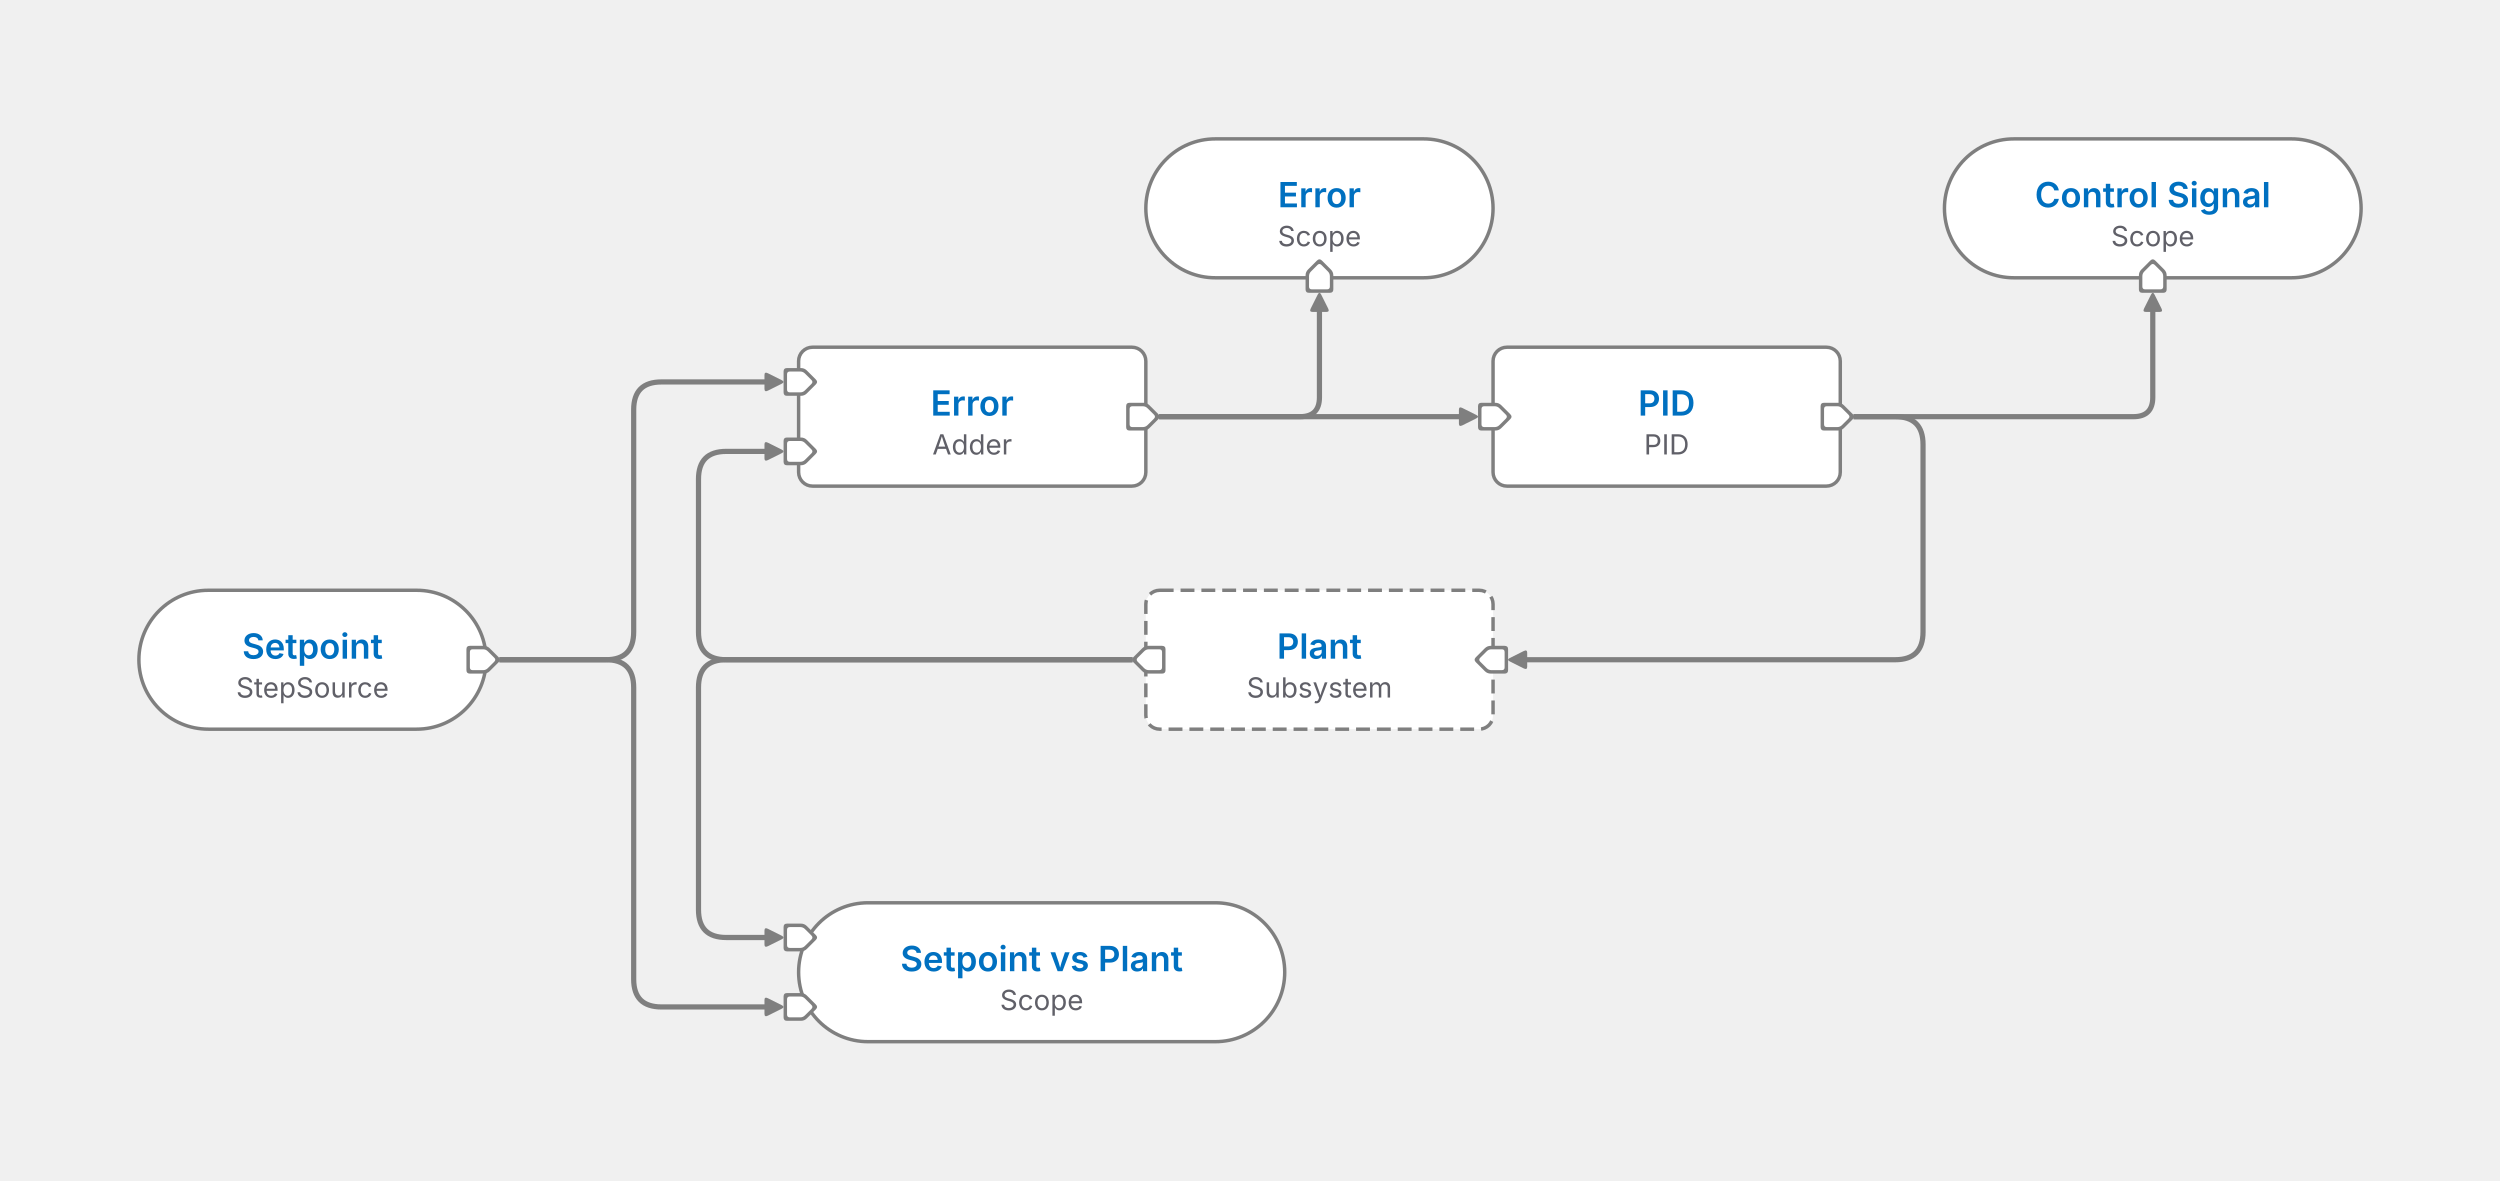
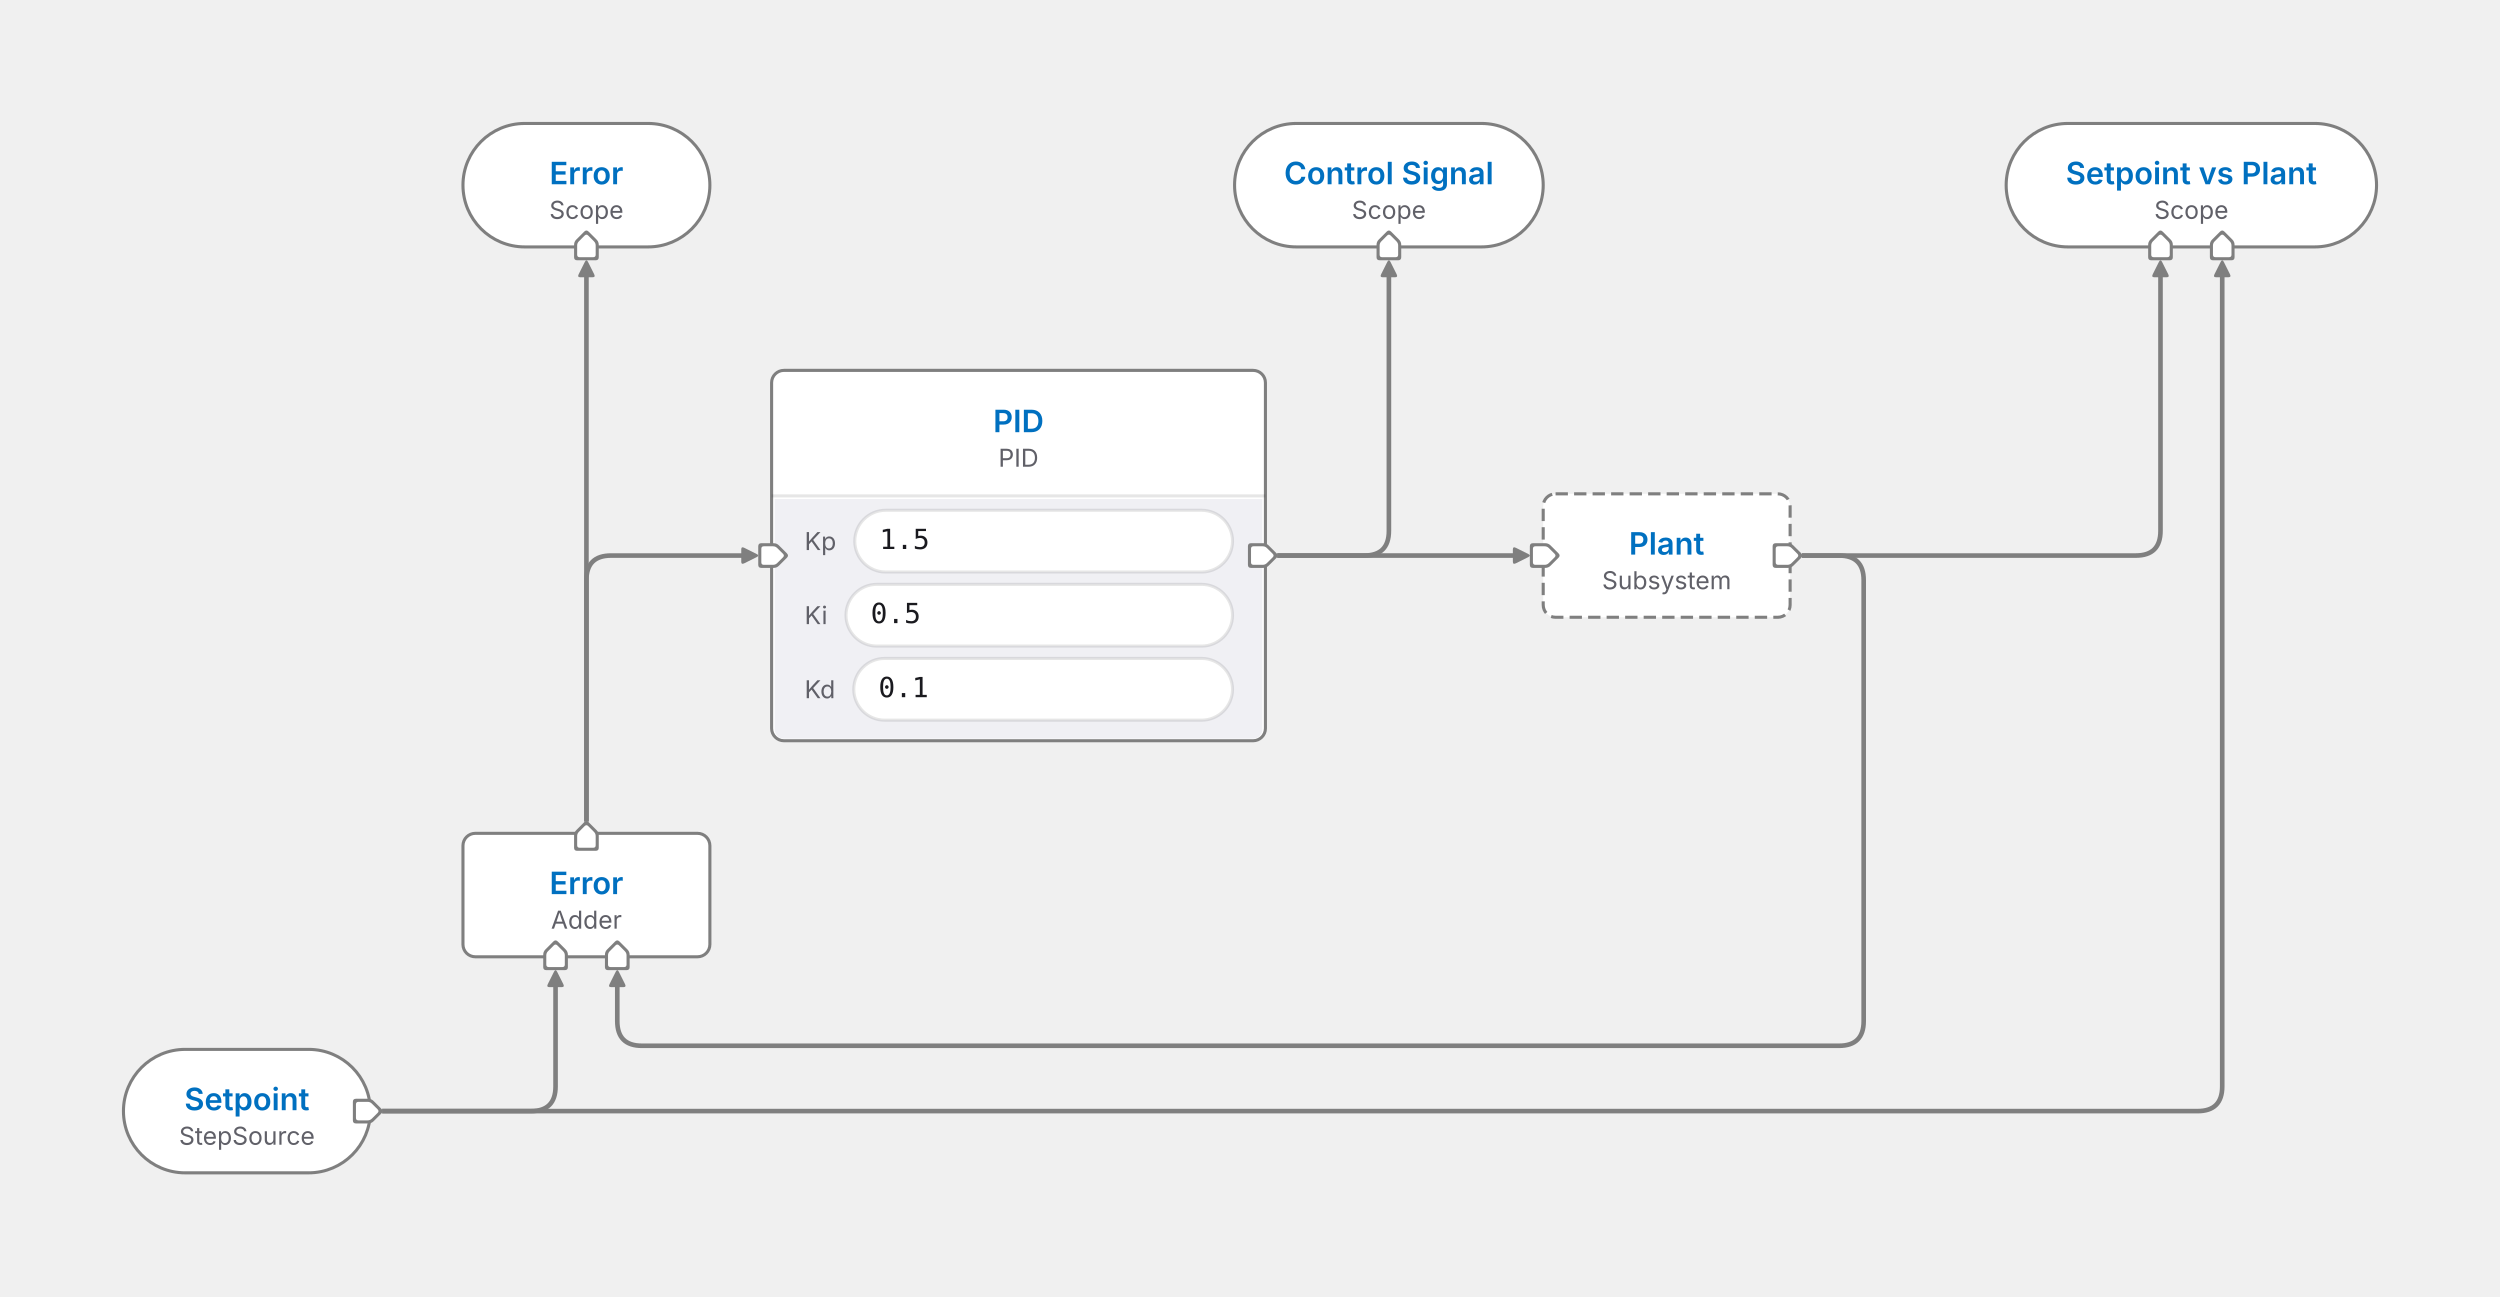
- <svg xmlns="http://www.w3.org/2000/svg" width="720" height="340" viewBox="510 180 720 340">
+ <svg xmlns="http://www.w3.org/2000/svg" width="810" height="420" viewBox="630 120 810 420">
  <g class="edges">
    <g class="edge">
-       <path d="M653.833 370L673.833 370L 684.5,370Q 692.5,370 692.5,362L 692.5,298Q 692.5,290 700.5,290L711.167 290L731.167 290" fill="none" stroke="#7F7F7F" stroke-width="1.5" />
-       <g transform="translate(731.1667, 290) rotate(0) translate(5, 0)">
+       <path d="M753.833 480L773.833 480L 802,480Q 810,480 810,472L810 458.833L810 438.833" fill="none" stroke="#7F7F7F" stroke-width="1.5" />
+       <g transform="translate(810, 438.8333) rotate(-90) translate(5, 0)">
        <path d="M -5 -2.5 L -1 -0.5 Q 0 0 -1 0.5 L -5 2.5 Q -6 3 -6 2 L -6 -2 Q -6 -3 -5 -2.5 Z" fill="#7F7F7F" />
      </g>
    </g>
    <g class="edge">
-       <path d="M843.833 300L863.833 300L887.5 300L887.5 300L911.167 300L931.167 300" fill="none" stroke="#7F7F7F" stroke-width="1.5" />
-       <g transform="translate(931.1667, 300) rotate(0) translate(5, 0)">
+       <path d="M820 386.167L820 366.167L 820,308Q 820,300 828,300L851.167 300L871.167 300" fill="none" stroke="#7F7F7F" stroke-width="1.5" />
+       <g transform="translate(871.1667, 300) rotate(0) translate(5, 0)">
        <path d="M -5 -2.5 L -1 -0.5 Q 0 0 -1 0.5 L -5 2.5 Q -6 3 -6 2 L -6 -2 Q -6 -3 -5 -2.5 Z" fill="#7F7F7F" />
      </g>
    </g>
    <g class="edge">
-       <path d="M843.833 300L863.833 300L 884.417,300Q 890,300 890,294.417L890 288.833L890 268.833" fill="none" stroke="#7F7F7F" stroke-width="1.5" />
-       <g transform="translate(890, 268.8333) rotate(-90) translate(5, 0)">
+       <path d="M820 386.167L820 366.167L820 297.5L820 297.5L820 228.833L820 208.833" fill="none" stroke="#7F7F7F" stroke-width="1.5" />
+       <g transform="translate(820, 208.8333) rotate(-90) translate(5, 0)">
        <path d="M -5 -2.5 L -1 -0.5 Q 0 0 -1 0.5 L -5 2.5 Q -6 3 -6 2 L -6 -2 Q -6 -3 -5 -2.5 Z" fill="#7F7F7F" />
      </g>
    </g>
    <g class="edge">
-       <path d="M1043.833 300L 1055.833,300Q 1063.833,300 1063.833,308L 1063.833,362Q 1063.833,370 1055.833,370L968.833 370L948.833 370" fill="none" stroke="#7F7F7F" stroke-width="1.5" />
-       <g transform="translate(948.8333, 370) rotate(180) translate(5, 0)">
+       <path d="M1043.833 300L1063.833 300L1082.5 300L1082.5 300L1101.167 300L1121.167 300" fill="none" stroke="#7F7F7F" stroke-width="1.5" />
+       <g transform="translate(1121.167, 300) rotate(0) translate(5, 0)">
        <path d="M -5 -2.5 L -1 -0.5 Q 0 0 -1 0.5 L -5 2.5 Q -6 3 -6 2 L -6 -2 Q -6 -3 -5 -2.5 Z" fill="#7F7F7F" />
      </g>
    </g>
    <g class="edge">
-       <path d="M836.167 370L816.167 370L 719.167,370Q 711.167,370 711.167,362L 711.167,318Q 711.167,310 719.167,310L731.167 310" fill="none" stroke="#7F7F7F" stroke-width="1.5" />
-       <g transform="translate(731.1667, 310) rotate(0) translate(5, 0)">
+       <path d="M1213.833 300L 1225.833,300Q 1233.833,300 1233.833,308L 1233.833,450.833Q 1233.833,458.833 1225.833,458.833L 838,458.833Q 830,458.833 830,450.833L830 438.833" fill="none" stroke="#7F7F7F" stroke-width="1.5" />
+       <g transform="translate(830, 438.8333) rotate(-90) translate(5, 0)">
        <path d="M -5 -2.5 L -1 -0.5 Q 0 0 -1 0.5 L -5 2.5 Q -6 3 -6 2 L -6 -2 Q -6 -3 -5 -2.5 Z" fill="#7F7F7F" />
      </g>
    </g>
    <g class="edge">
-       <path d="M1043.833 300L1063.833 300L 1124.417,300Q 1130,300 1130,294.417L1130 288.833L1130 268.833" fill="none" stroke="#7F7F7F" stroke-width="1.5" />
-       <g transform="translate(1130, 268.8333) rotate(-90) translate(5, 0)">
+       <path d="M1043.833 300L1063.833 300L 1072,300Q 1080,300 1080,292L1080 228.833L1080 208.833" fill="none" stroke="#7F7F7F" stroke-width="1.5" />
+       <g transform="translate(1080, 208.8333) rotate(-90) translate(5, 0)">
        <path d="M -5 -2.5 L -1 -0.5 Q 0 0 -1 0.5 L -5 2.5 Q -6 3 -6 2 L -6 -2 Q -6 -3 -5 -2.5 Z" fill="#7F7F7F" />
      </g>
    </g>
    <g class="edge">
-       <path d="M653.833 370L673.833 370L 684.5,370Q 692.5,370 692.5,378L 692.5,462Q 692.5,470 700.5,470L711.167 470L731.167 470" fill="none" stroke="#7F7F7F" stroke-width="1.5" />
-       <g transform="translate(731.1667, 470) rotate(0) translate(5, 0)">
+       <path d="M1213.833 300L1233.833 300L 1322,300Q 1330,300 1330,292L1330 228.833L1330 208.833" fill="none" stroke="#7F7F7F" stroke-width="1.5" />
+       <g transform="translate(1330, 208.8333) rotate(-90) translate(5, 0)">
        <path d="M -5 -2.5 L -1 -0.5 Q 0 0 -1 0.5 L -5 2.5 Q -6 3 -6 2 L -6 -2 Q -6 -3 -5 -2.5 Z" fill="#7F7F7F" />
      </g>
    </g>
    <g class="edge">
-       <path d="M836.167 370L816.167 370L 719.167,370Q 711.167,370 711.167,378L 711.167,442Q 711.167,450 719.167,450L731.167 450" fill="none" stroke="#7F7F7F" stroke-width="1.5" />
-       <g transform="translate(731.1667, 450) rotate(0) translate(5, 0)">
+       <path d="M753.833 480L773.833 480L 1342,480Q 1350,480 1350,472L1350 228.833L1350 208.833" fill="none" stroke="#7F7F7F" stroke-width="1.5" />
+       <g transform="translate(1350, 208.8333) rotate(-90) translate(5, 0)">
        <path d="M -5 -2.5 L -1 -0.5 Q 0 0 -1 0.5 L -5 2.5 Q -6 3 -6 2 L -6 -2 Q -6 -3 -5 -2.5 Z" fill="#7F7F7F" />
      </g>
    </g>
  </g>
  <g class="nodes">
    <g class="node" data-id="setpoint">
-       <rect x="550" y="350" width="100" height="40" rx="20" fill="#ffffff" />
-       <rect x="550" y="350" width="100" height="40" rx="20" fill="none" stroke="#7F7F7F" stroke-width="1" />
-       <text x="600" y="366" text-anchor="middle" dominant-baseline="middle" fill="#0070C0" font-size="10" font-weight="600" font-family="system-ui, -apple-system, sans-serif">Setpoint</text>
-       <text x="600" y="378" text-anchor="middle" dominant-baseline="middle" fill="#606068" font-size="8" font-family="system-ui, -apple-system, sans-serif">StepSource</text>
-       <g transform="translate(644.33, 366.00)">
+       <rect x="670" y="460" width="80" height="40" rx="20" fill="#ffffff" />
+       <rect x="670" y="460" width="80" height="40" rx="20" fill="none" stroke="#7F7F7F" stroke-width="1" />
+       <text x="710" y="476" text-anchor="middle" dominant-baseline="middle" fill="#0070C0" font-size="10" font-weight="600" font-family="system-ui, -apple-system, sans-serif">Setpoint</text>
+       <text x="710" y="488" text-anchor="middle" dominant-baseline="middle" fill="#606068" font-size="8" font-family="system-ui, -apple-system, sans-serif">StepSource</text>
+       <g transform="translate(744.33, 476.00)">
        <path d="M 1.00 0.00 L 5.00 0.00 Q 6.00 0.00 6.71 0.71 L 9.29 3.29 Q 10.00 4.00 9.29 4.71 L 6.71 7.29 Q 6.00 8.00 5.00 8.00 L 1.00 8.00 Q 0.00 8.00 0.00 7.00 L 0.00 1.00 Q 0.00 0.00 1.00 0.00 Z" fill="#7F7F7F" />
        <path d="M 0.80 0.00 L 3.79 0.00 Q 4.59 0.00 5.15 0.57 L 7.02 2.43 Q 7.59 3.00 7.02 3.57 L 5.15 5.43 Q 4.59 6.00 3.79 6.00 L 0.80 6.00 Q 0.00 6.00 0.00 5.20 L 0.00 0.80 Q 0.00 0.00 0.80 0.00 Z" fill="#ffffff" transform="translate(1, 1)" />
      </g>
    </g>
    <g class="node" data-id="error">
-       <rect x="740" y="280" width="100" height="40" rx="4" fill="#ffffff" />
-       <rect x="740" y="280" width="100" height="40" rx="4" fill="none" stroke="#7F7F7F" stroke-width="1" />
-       <text x="790" y="296" text-anchor="middle" dominant-baseline="middle" fill="#0070C0" font-size="10" font-weight="600" font-family="system-ui, -apple-system, sans-serif">Error</text>
-       <text x="790" y="308" text-anchor="middle" dominant-baseline="middle" fill="#606068" font-size="8" font-family="system-ui, -apple-system, sans-serif">Adder</text>
-       <g transform="translate(735.67, 286.00)">
-         <path d="M 1.00 0.00 L 5.00 0.00 Q 6.00 0.00 6.71 0.71 L 9.29 3.29 Q 10.00 4.00 9.29 4.71 L 6.71 7.29 Q 6.00 8.00 5.00 8.00 L 1.00 8.00 Q 0.00 8.00 0.00 7.00 L 0.00 1.00 Q 0.00 0.00 1.00 0.00 Z" fill="#7F7F7F" />
-         <path d="M 0.80 0.00 L 3.79 0.00 Q 4.59 0.00 5.15 0.57 L 7.02 2.43 Q 7.59 3.00 7.02 3.57 L 5.15 5.43 Q 4.59 6.00 3.79 6.00 L 0.80 6.00 Q 0.00 6.00 0.00 5.20 L 0.00 0.80 Q 0.00 0.00 0.80 0.00 Z" fill="#ffffff" transform="translate(1, 1)" />
+       <rect x="780" y="390" width="80" height="40" rx="4" fill="#ffffff" />
+       <rect x="780" y="390" width="80" height="40" rx="4" fill="none" stroke="#7F7F7F" stroke-width="1" />
+       <text x="820" y="406" text-anchor="middle" dominant-baseline="middle" fill="#0070C0" font-size="10" font-weight="600" font-family="system-ui, -apple-system, sans-serif">Error</text>
+       <text x="820" y="418" text-anchor="middle" dominant-baseline="middle" fill="#606068" font-size="8" font-family="system-ui, -apple-system, sans-serif">Adder</text>
+       <g transform="translate(806.00, 424.33)">
+         <path d="M 4.71 0.71 L 7.29 3.29 Q 8.00 4.00 8.00 5.00 L 8.00 9.00 Q 8.00 10.00 7.00 10.00 L 1.00 10.00 Q 0.00 10.00 0.00 9.00 L 0.00 5.00 Q 0.00 4.00 0.71 3.29 L 3.29 0.71 Q 4.00 0.00 4.71 0.71 Z" fill="#7F7F7F" />
+         <path d="M 3.57 0.98 L 5.43 2.85 Q 6.00 3.41 6.00 4.21 L 6.00 7.20 Q 6.00 8.00 5.20 8.00 L 0.80 8.00 Q 0.00 8.00 0.00 7.20 L 0.00 4.21 Q 0.00 3.41 0.57 2.85 L 2.43 0.98 Q 3.00 0.41 3.57 0.98 Z" fill="#ffffff" transform="translate(1, 1)" />
      </g>
-       <g transform="translate(735.67, 306.00)">
-         <path d="M 1.00 0.00 L 5.00 0.00 Q 6.00 0.00 6.71 0.71 L 9.29 3.29 Q 10.00 4.00 9.29 4.71 L 6.71 7.29 Q 6.00 8.00 5.00 8.00 L 1.00 8.00 Q 0.00 8.00 0.00 7.00 L 0.00 1.00 Q 0.00 0.00 1.00 0.00 Z" fill="#7F7F7F" />
-         <path d="M 0.80 0.00 L 3.79 0.00 Q 4.59 0.00 5.15 0.57 L 7.02 2.43 Q 7.59 3.00 7.02 3.57 L 5.15 5.43 Q 4.59 6.00 3.79 6.00 L 0.80 6.00 Q 0.00 6.00 0.00 5.20 L 0.00 0.80 Q 0.00 0.00 0.80 0.00 Z" fill="#ffffff" transform="translate(1, 1)" />
+       <g transform="translate(826.00, 424.33)">
+         <path d="M 4.71 0.71 L 7.29 3.29 Q 8.00 4.00 8.00 5.00 L 8.00 9.00 Q 8.00 10.00 7.00 10.00 L 1.00 10.00 Q 0.00 10.00 0.00 9.00 L 0.00 5.00 Q 0.00 4.00 0.71 3.29 L 3.29 0.71 Q 4.00 0.00 4.71 0.71 Z" fill="#7F7F7F" />
+         <path d="M 3.57 0.98 L 5.43 2.85 Q 6.00 3.41 6.00 4.21 L 6.00 7.20 Q 6.00 8.00 5.20 8.00 L 0.80 8.00 Q 0.00 8.00 0.00 7.20 L 0.00 4.21 Q 0.00 3.41 0.57 2.85 L 2.43 0.98 Q 3.00 0.41 3.57 0.98 Z" fill="#ffffff" transform="translate(1, 1)" />
      </g>
-       <g transform="translate(834.33, 296.00)">
-         <path d="M 1.00 0.00 L 5.00 0.00 Q 6.00 0.00 6.71 0.71 L 9.29 3.29 Q 10.00 4.00 9.29 4.71 L 6.71 7.29 Q 6.00 8.00 5.00 8.00 L 1.00 8.00 Q 0.00 8.00 0.00 7.00 L 0.00 1.00 Q 0.00 0.00 1.00 0.00 Z" fill="#7F7F7F" />
-         <path d="M 0.80 0.00 L 3.79 0.00 Q 4.59 0.00 5.15 0.57 L 7.02 2.43 Q 7.59 3.00 7.02 3.57 L 5.15 5.43 Q 4.59 6.00 3.79 6.00 L 0.80 6.00 Q 0.00 6.00 0.00 5.20 L 0.00 0.80 Q 0.00 0.00 0.80 0.00 Z" fill="#ffffff" transform="translate(1, 1)" />
+       <g transform="translate(816.00, 385.67)">
+         <path d="M 4.71 0.71 L 7.29 3.29 Q 8.00 4.00 8.00 5.00 L 8.00 9.00 Q 8.00 10.00 7.00 10.00 L 1.00 10.00 Q 0.00 10.00 0.00 9.00 L 0.00 5.00 Q 0.00 4.00 0.71 3.29 L 3.29 0.71 Q 4.00 0.00 4.71 0.71 Z" fill="#7F7F7F" />
+         <path d="M 3.57 0.98 L 5.43 2.85 Q 6.00 3.41 6.00 4.21 L 6.00 7.20 Q 6.00 8.00 5.20 8.00 L 0.80 8.00 Q 0.00 8.00 0.00 7.20 L 0.00 4.21 Q 0.00 3.41 0.57 2.85 L 2.43 0.98 Q 3.00 0.41 3.57 0.98 Z" fill="#ffffff" transform="translate(1, 1)" />
      </g>
    </g>
    <g class="node" data-id="pid">
-       <rect x="940" y="280" width="100" height="40" rx="4" fill="#ffffff" />
-       <rect x="940" y="280" width="100" height="40" rx="4" fill="none" stroke="#7F7F7F" stroke-width="1" />
-       <text x="990" y="296" text-anchor="middle" dominant-baseline="middle" fill="#0070C0" font-size="10" font-weight="600" font-family="system-ui, -apple-system, sans-serif">PID</text>
-       <text x="990" y="308" text-anchor="middle" dominant-baseline="middle" fill="#606068" font-size="8" font-family="system-ui, -apple-system, sans-serif">PID</text>
-       <g transform="translate(935.67, 296.00)">
+       <rect x="880" y="240" width="160" height="120" rx="4" fill="#ffffff" />
+       <rect x="880" y="240" width="160" height="120" rx="4" fill="none" stroke="#7F7F7F" stroke-width="1" />
+       <text x="960" y="256.333" text-anchor="middle" dominant-baseline="middle" fill="#0070C0" font-size="10" font-weight="600" font-family="system-ui, -apple-system, sans-serif">PID</text>
+       <text x="960" y="268.333" text-anchor="middle" dominant-baseline="middle" fill="#606068" font-size="8" font-family="system-ui, -apple-system, sans-serif">PID</text>
+       <line x1="880" y1="280.667" x2="1040" y2="280.667" stroke="rgba(0, 0, 0, 0.10)" stroke-width="1" />
+       <path d="M881,281.667 h158 v74.667 a3,3 0 0 1 -3,3 h-152 a3,3 0 0 1 -3,-3 v-74.667 z" fill="#f0f0f4" />
+       <text x="890.667" y="295.333" dominant-baseline="middle" fill="#606068" font-size="8" font-family="system-ui, -apple-system, sans-serif">Kp</text>
+       <rect x="906.948" y="285.333" width="122.385" height="20" rx="10" fill="#ffffff" stroke="rgba(0, 0, 0, 0.10)" stroke-width="1" />
+       <text x="914.948" y="295.333" dominant-baseline="middle" fill="#1a1a1f" font-size="9" font-family="ui-monospace, monospace">1.5</text>
+       <text x="890.667" y="319.333" dominant-baseline="middle" fill="#606068" font-size="8" font-family="system-ui, -apple-system, sans-serif">Ki</text>
+       <rect x="904.104" y="309.333" width="125.229" height="20" rx="10" fill="#ffffff" stroke="rgba(0, 0, 0, 0.10)" stroke-width="1" />
+       <text x="912.104" y="319.333" dominant-baseline="middle" fill="#1a1a1f" font-size="9" font-family="ui-monospace, monospace">0.5</text>
+       <text x="890.667" y="343.333" dominant-baseline="middle" fill="#606068" font-size="8" font-family="system-ui, -apple-system, sans-serif">Kd</text>
+       <rect x="906.625" y="333.333" width="122.708" height="20" rx="10" fill="#ffffff" stroke="rgba(0, 0, 0, 0.10)" stroke-width="1" />
+       <text x="914.625" y="343.333" dominant-baseline="middle" fill="#1a1a1f" font-size="9" font-family="ui-monospace, monospace">0.1</text>
+       <g transform="translate(875.67, 296.00)">
        <path d="M 1.00 0.00 L 5.00 0.00 Q 6.00 0.00 6.71 0.71 L 9.29 3.29 Q 10.00 4.00 9.29 4.71 L 6.71 7.29 Q 6.00 8.00 5.00 8.00 L 1.00 8.00 Q 0.00 8.00 0.00 7.00 L 0.00 1.00 Q 0.00 0.00 1.00 0.00 Z" fill="#7F7F7F" />
        <path d="M 0.80 0.00 L 3.79 0.00 Q 4.59 0.00 5.15 0.57 L 7.02 2.43 Q 7.59 3.00 7.02 3.57 L 5.15 5.43 Q 4.59 6.00 3.79 6.00 L 0.80 6.00 Q 0.00 6.00 0.00 5.20 L 0.00 0.80 Q 0.00 0.00 0.80 0.00 Z" fill="#ffffff" transform="translate(1, 1)" />
      </g>
      <g transform="translate(1034.33, 296.00)">
        <path d="M 1.00 0.00 L 5.00 0.00 Q 6.00 0.00 6.71 0.71 L 9.29 3.29 Q 10.00 4.00 9.29 4.71 L 6.71 7.29 Q 6.00 8.00 5.00 8.00 L 1.00 8.00 Q 0.00 8.00 0.00 7.00 L 0.00 1.00 Q 0.00 0.00 1.00 0.00 Z" fill="#7F7F7F" />
        <path d="M 0.80 0.00 L 3.79 0.00 Q 4.59 0.00 5.15 0.57 L 7.02 2.43 Q 7.59 3.00 7.02 3.57 L 5.15 5.43 Q 4.59 6.00 3.79 6.00 L 0.80 6.00 Q 0.00 6.00 0.00 5.20 L 0.00 0.80 Q 0.00 0.00 0.80 0.00 Z" fill="#ffffff" transform="translate(1, 1)" />
      </g>
    </g>
    <g class="node" data-id="scope">
-       <rect x="740" y="440" width="140" height="40" rx="20" fill="#ffffff" />
-       <rect x="740" y="440" width="140" height="40" rx="20" fill="none" stroke="#7F7F7F" stroke-width="1" />
-       <text x="810" y="456" text-anchor="middle" dominant-baseline="middle" fill="#0070C0" font-size="10" font-weight="600" font-family="system-ui, -apple-system, sans-serif">Setpoint vs Plant</text>
-       <text x="810" y="468" text-anchor="middle" dominant-baseline="middle" fill="#606068" font-size="8" font-family="system-ui, -apple-system, sans-serif">Scope</text>
-       <g transform="translate(735.67, 446.00)">
-         <path d="M 1.00 0.00 L 5.00 0.00 Q 6.00 0.00 6.71 0.71 L 9.29 3.29 Q 10.00 4.00 9.29 4.71 L 6.71 7.29 Q 6.00 8.00 5.00 8.00 L 1.00 8.00 Q 0.00 8.00 0.00 7.00 L 0.00 1.00 Q 0.00 0.00 1.00 0.00 Z" fill="#7F7F7F" />
-         <path d="M 0.80 0.00 L 3.79 0.00 Q 4.59 0.00 5.15 0.57 L 7.02 2.43 Q 7.59 3.00 7.02 3.57 L 5.15 5.43 Q 4.59 6.00 3.79 6.00 L 0.80 6.00 Q 0.00 6.00 0.00 5.20 L 0.00 0.80 Q 0.00 0.00 0.80 0.00 Z" fill="#ffffff" transform="translate(1, 1)" />
+       <rect x="1280" y="160" width="120" height="40" rx="20" fill="#ffffff" />
+       <rect x="1280" y="160" width="120" height="40" rx="20" fill="none" stroke="#7F7F7F" stroke-width="1" />
+       <text x="1340" y="176" text-anchor="middle" dominant-baseline="middle" fill="#0070C0" font-size="10" font-weight="600" font-family="system-ui, -apple-system, sans-serif">Setpoint vs Plant</text>
+       <text x="1340" y="188" text-anchor="middle" dominant-baseline="middle" fill="#606068" font-size="8" font-family="system-ui, -apple-system, sans-serif">Scope</text>
+       <g transform="translate(1326.00, 194.33)">
+         <path d="M 4.71 0.71 L 7.29 3.29 Q 8.00 4.00 8.00 5.00 L 8.00 9.00 Q 8.00 10.00 7.00 10.00 L 1.00 10.00 Q 0.00 10.00 0.00 9.00 L 0.00 5.00 Q 0.00 4.00 0.71 3.29 L 3.29 0.71 Q 4.00 0.00 4.71 0.71 Z" fill="#7F7F7F" />
+         <path d="M 3.57 0.98 L 5.43 2.85 Q 6.00 3.41 6.00 4.21 L 6.00 7.20 Q 6.00 8.00 5.20 8.00 L 0.80 8.00 Q 0.00 8.00 0.00 7.20 L 0.00 4.21 Q 0.00 3.41 0.57 2.85 L 2.43 0.98 Q 3.00 0.41 3.57 0.98 Z" fill="#ffffff" transform="translate(1, 1)" />
      </g>
-       <g transform="translate(735.67, 466.00)">
-         <path d="M 1.00 0.00 L 5.00 0.00 Q 6.00 0.00 6.71 0.71 L 9.29 3.29 Q 10.00 4.00 9.29 4.71 L 6.71 7.29 Q 6.00 8.00 5.00 8.00 L 1.00 8.00 Q 0.00 8.00 0.00 7.00 L 0.00 1.00 Q 0.00 0.00 1.00 0.00 Z" fill="#7F7F7F" />
-         <path d="M 0.80 0.00 L 3.79 0.00 Q 4.59 0.00 5.15 0.57 L 7.02 2.43 Q 7.59 3.00 7.02 3.57 L 5.15 5.43 Q 4.59 6.00 3.79 6.00 L 0.80 6.00 Q 0.00 6.00 0.00 5.20 L 0.00 0.80 Q 0.00 0.00 0.80 0.00 Z" fill="#ffffff" transform="translate(1, 1)" />
+       <g transform="translate(1346.00, 194.33)">
+         <path d="M 4.71 0.71 L 7.29 3.29 Q 8.00 4.00 8.00 5.00 L 8.00 9.00 Q 8.00 10.00 7.00 10.00 L 1.00 10.00 Q 0.00 10.00 0.00 9.00 L 0.00 5.00 Q 0.00 4.00 0.71 3.29 L 3.29 0.71 Q 4.00 0.00 4.71 0.71 Z" fill="#7F7F7F" />
+         <path d="M 3.57 0.98 L 5.43 2.85 Q 6.00 3.41 6.00 4.21 L 6.00 7.20 Q 6.00 8.00 5.20 8.00 L 0.80 8.00 Q 0.00 8.00 0.00 7.20 L 0.00 4.21 Q 0.00 3.41 0.57 2.85 L 2.43 0.98 Q 3.00 0.41 3.57 0.98 Z" fill="#ffffff" transform="translate(1, 1)" />
      </g>
    </g>
    <g class="node" data-id="98bd8eae-5636-43fa-bdd8-0eace540da0b">
-       <rect x="840" y="220" width="100" height="40" rx="20" fill="#ffffff" />
-       <rect x="840" y="220" width="100" height="40" rx="20" fill="none" stroke="#7F7F7F" stroke-width="1" />
-       <text x="890" y="236" text-anchor="middle" dominant-baseline="middle" fill="#0070C0" font-size="10" font-weight="600" font-family="system-ui, -apple-system, sans-serif">Error</text>
-       <text x="890" y="248" text-anchor="middle" dominant-baseline="middle" fill="#606068" font-size="8" font-family="system-ui, -apple-system, sans-serif">Scope</text>
-       <g transform="translate(886.00, 254.33)">
+       <rect x="780" y="160" width="80" height="40" rx="20" fill="#ffffff" />
+       <rect x="780" y="160" width="80" height="40" rx="20" fill="none" stroke="#7F7F7F" stroke-width="1" />
+       <text x="820" y="176" text-anchor="middle" dominant-baseline="middle" fill="#0070C0" font-size="10" font-weight="600" font-family="system-ui, -apple-system, sans-serif">Error</text>
+       <text x="820" y="188" text-anchor="middle" dominant-baseline="middle" fill="#606068" font-size="8" font-family="system-ui, -apple-system, sans-serif">Scope</text>
+       <g transform="translate(816.00, 194.33)">
        <path d="M 4.71 0.71 L 7.29 3.29 Q 8.00 4.00 8.00 5.00 L 8.00 9.00 Q 8.00 10.00 7.00 10.00 L 1.00 10.00 Q 0.00 10.00 0.00 9.00 L 0.00 5.00 Q 0.00 4.00 0.71 3.29 L 3.29 0.71 Q 4.00 0.00 4.71 0.71 Z" fill="#7F7F7F" />
        <path d="M 3.57 0.98 L 5.43 2.85 Q 6.00 3.41 6.00 4.21 L 6.00 7.20 Q 6.00 8.00 5.20 8.00 L 0.80 8.00 Q 0.00 8.00 0.00 7.20 L 0.00 4.21 Q 0.00 3.41 0.57 2.85 L 2.43 0.98 Q 3.00 0.41 3.57 0.98 Z" fill="#ffffff" transform="translate(1, 1)" />
      </g>
    </g>
    <g class="node" data-id="367985a4-df42-46b1-97af-94302aaf3234">
-       <rect x="840" y="350" width="100" height="40" rx="4" fill="#ffffff" />
-       <rect x="840" y="350" width="100" height="40" rx="4" fill="none" stroke="#7F7F7F" stroke-width="1" stroke-dasharray="4 2" />
-       <text x="890" y="366" text-anchor="middle" dominant-baseline="middle" fill="#0070C0" font-size="10" font-weight="600" font-family="system-ui, -apple-system, sans-serif">Plant</text>
-       <text x="890" y="378" text-anchor="middle" dominant-baseline="middle" fill="#606068" font-size="8" font-family="system-ui, -apple-system, sans-serif">Subsystem</text>
-       <g transform="translate(934.33, 366.00)">
-         <path d="M 5.00 0.00 L 9.00 0.00 Q 10.00 0.00 10.00 1.00 L 10.00 7.00 Q 10.00 8.00 9.00 8.00 L 5.00 8.00 Q 4.00 8.00 3.29 7.29 L 0.71 4.71 Q 0.00 4.00 0.71 3.29 L 3.29 0.71 Q 4.00 0.00 5.00 0.00 Z" fill="#7F7F7F" />
-         <path d="M 4.21 0.00 L 7.20 0.00 Q 8.00 0.00 8.00 0.80 L 8.00 5.20 Q 8.00 6.00 7.20 6.00 L 4.21 6.00 Q 3.41 6.00 2.85 5.43 L 0.98 3.57 Q 0.41 3.00 0.98 2.43 L 2.85 0.57 Q 3.41 0.00 4.21 0.00 Z" fill="#ffffff" transform="translate(1, 1)" />
+       <rect x="1130" y="280" width="80" height="40" rx="4" fill="#ffffff" />
+       <rect x="1130" y="280" width="80" height="40" rx="4" fill="none" stroke="#7F7F7F" stroke-width="1" stroke-dasharray="4 2" />
+       <text x="1170" y="296" text-anchor="middle" dominant-baseline="middle" fill="#0070C0" font-size="10" font-weight="600" font-family="system-ui, -apple-system, sans-serif">Plant</text>
+       <text x="1170" y="308" text-anchor="middle" dominant-baseline="middle" fill="#606068" font-size="8" font-family="system-ui, -apple-system, sans-serif">Subsystem</text>
+       <g transform="translate(1125.67, 296.00)">
+         <path d="M 1.00 0.00 L 5.00 0.00 Q 6.00 0.00 6.71 0.71 L 9.29 3.29 Q 10.00 4.00 9.29 4.71 L 6.71 7.29 Q 6.00 8.00 5.00 8.00 L 1.00 8.00 Q 0.00 8.00 0.00 7.00 L 0.00 1.00 Q 0.00 0.00 1.00 0.00 Z" fill="#7F7F7F" />
+         <path d="M 0.80 0.00 L 3.79 0.00 Q 4.59 0.00 5.15 0.57 L 7.02 2.43 Q 7.59 3.00 7.02 3.57 L 5.15 5.43 Q 4.59 6.00 3.79 6.00 L 0.80 6.00 Q 0.00 6.00 0.00 5.20 L 0.00 0.80 Q 0.00 0.00 0.80 0.00 Z" fill="#ffffff" transform="translate(1, 1)" />
      </g>
-       <g transform="translate(835.67, 366.00)">
-         <path d="M 5.00 0.00 L 9.00 0.00 Q 10.00 0.00 10.00 1.00 L 10.00 7.00 Q 10.00 8.00 9.00 8.00 L 5.00 8.00 Q 4.00 8.00 3.29 7.29 L 0.71 4.71 Q 0.00 4.00 0.71 3.29 L 3.29 0.71 Q 4.00 0.00 5.00 0.00 Z" fill="#7F7F7F" />
-         <path d="M 4.21 0.00 L 7.20 0.00 Q 8.00 0.00 8.00 0.80 L 8.00 5.20 Q 8.00 6.00 7.20 6.00 L 4.21 6.00 Q 3.41 6.00 2.85 5.43 L 0.98 3.57 Q 0.41 3.00 0.98 2.43 L 2.85 0.57 Q 3.41 0.00 4.21 0.00 Z" fill="#ffffff" transform="translate(1, 1)" />
+       <g transform="translate(1204.33, 296.00)">
+         <path d="M 1.00 0.00 L 5.00 0.00 Q 6.00 0.00 6.71 0.71 L 9.29 3.29 Q 10.00 4.00 9.29 4.71 L 6.71 7.29 Q 6.00 8.00 5.00 8.00 L 1.00 8.00 Q 0.00 8.00 0.00 7.00 L 0.00 1.00 Q 0.00 0.00 1.00 0.00 Z" fill="#7F7F7F" />
+         <path d="M 0.80 0.00 L 3.79 0.00 Q 4.59 0.00 5.15 0.57 L 7.02 2.43 Q 7.59 3.00 7.02 3.57 L 5.15 5.43 Q 4.59 6.00 3.79 6.00 L 0.80 6.00 Q 0.00 6.00 0.00 5.20 L 0.00 0.80 Q 0.00 0.00 0.80 0.00 Z" fill="#ffffff" transform="translate(1, 1)" />
      </g>
    </g>
    <g class="node" data-id="4674b251-a882-45b9-baf1-01db4d0f7a22">
-       <rect x="1070" y="220" width="120" height="40" rx="20" fill="#ffffff" />
-       <rect x="1070" y="220" width="120" height="40" rx="20" fill="none" stroke="#7F7F7F" stroke-width="1" />
-       <text x="1130" y="236" text-anchor="middle" dominant-baseline="middle" fill="#0070C0" font-size="10" font-weight="600" font-family="system-ui, -apple-system, sans-serif">Control Signal</text>
-       <text x="1130" y="248" text-anchor="middle" dominant-baseline="middle" fill="#606068" font-size="8" font-family="system-ui, -apple-system, sans-serif">Scope</text>
-       <g transform="translate(1126.00, 254.33)">
+       <rect x="1030" y="160" width="100" height="40" rx="20" fill="#ffffff" />
+       <rect x="1030" y="160" width="100" height="40" rx="20" fill="none" stroke="#7F7F7F" stroke-width="1" />
+       <text x="1080" y="176" text-anchor="middle" dominant-baseline="middle" fill="#0070C0" font-size="10" font-weight="600" font-family="system-ui, -apple-system, sans-serif">Control Signal</text>
+       <text x="1080" y="188" text-anchor="middle" dominant-baseline="middle" fill="#606068" font-size="8" font-family="system-ui, -apple-system, sans-serif">Scope</text>
+       <g transform="translate(1076.00, 194.33)">
        <path d="M 4.71 0.71 L 7.29 3.29 Q 8.00 4.00 8.00 5.00 L 8.00 9.00 Q 8.00 10.00 7.00 10.00 L 1.00 10.00 Q 0.00 10.00 0.00 9.00 L 0.00 5.00 Q 0.00 4.00 0.71 3.29 L 3.29 0.71 Q 4.00 0.00 4.71 0.71 Z" fill="#7F7F7F" />
        <path d="M 3.57 0.98 L 5.43 2.85 Q 6.00 3.41 6.00 4.21 L 6.00 7.20 Q 6.00 8.00 5.20 8.00 L 0.80 8.00 Q 0.00 8.00 0.00 7.20 L 0.00 4.21 Q 0.00 3.41 0.57 2.85 L 2.43 0.98 Q 3.00 0.41 3.57 0.98 Z" fill="#ffffff" transform="translate(1, 1)" />
      </g>
    </g>
  </g>
</svg>
